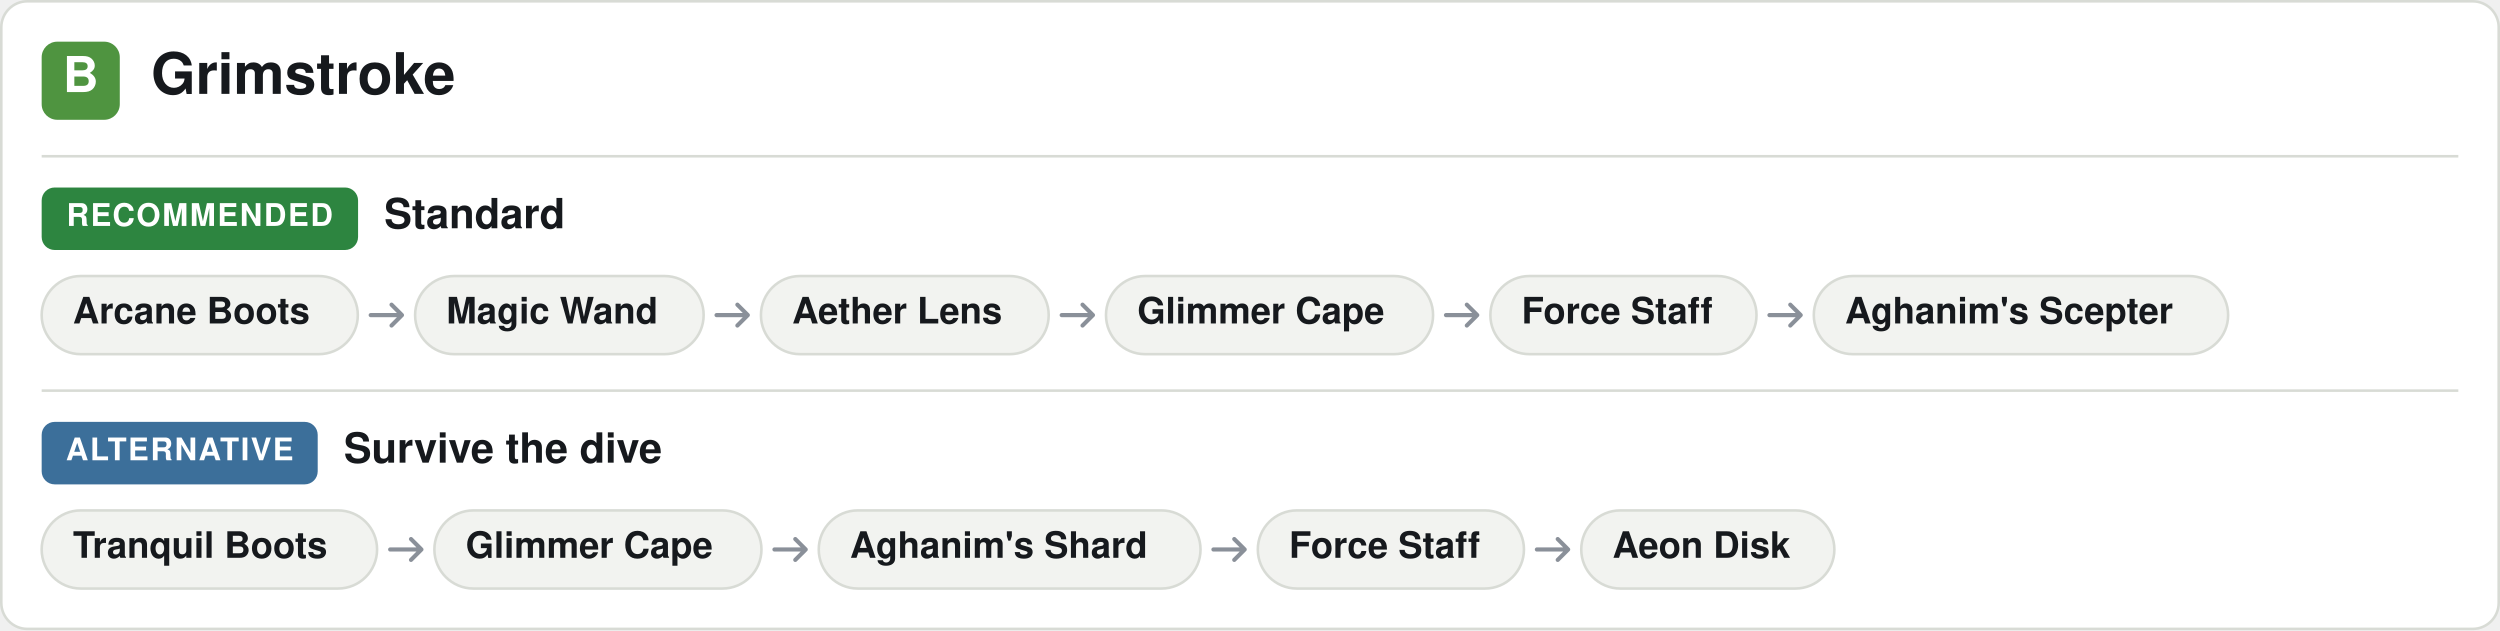
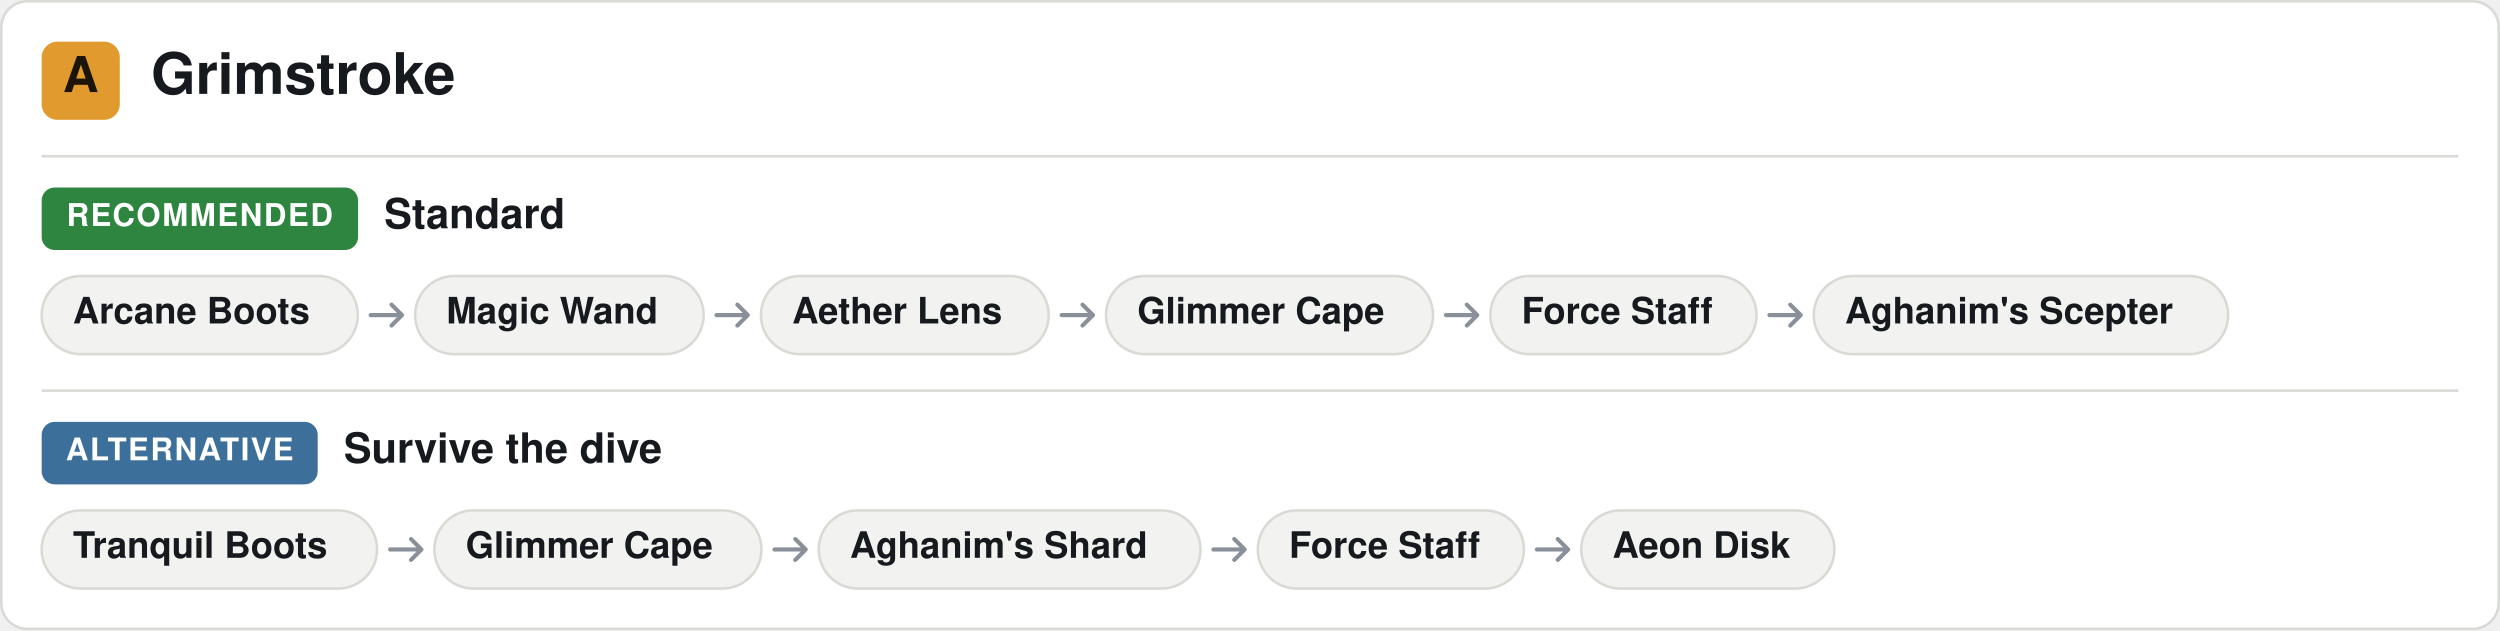
<svg xmlns="http://www.w3.org/2000/svg" viewBox="0 0 960 242" width="960" height="242" role="img" aria-label="Grimstroke builds for patch 7.42">
  <style>
.card{fill:#ffffff;stroke:#d8dbd5}
.pill{fill:#f2f3f0;stroke:#d8dbd5}
.ink{fill:#16191d}
.muted{fill:#5b6168}
.sep{stroke:#d8dbd5}
.up{fill:#2d8540}.down{fill:#b8352a}.steady{fill:#687079}.rework{fill:#7448ab}
.rec{fill:#2d8540}.alt{fill:#3c6f9a}
.arrow{stroke:#8a9099;fill:none}
@media (prefers-color-scheme: dark){
.card{fill:#1a1d22;stroke:#2b3037}
.pill{fill:#111317;stroke:#2b3037}
.ink{fill:#e6e8eb}
.muted{fill:#9ba2ab}
.sep{stroke:#2b3037}
.up{fill:#5cc46f}.down{fill:#ef6c60}.steady{fill:#9ba2ab}.rework{fill:#ad8ae3}
.rec{fill:#3f9a52}.alt{fill:#4f88b8}
.arrow{stroke:#6f767f}
}
text{font-family:'Segoe UI',Helvetica,Arial,sans-serif;font-weight:700}
</style>
  <rect class="card" x="0.5" y="0.5" width="959" height="241" rx="10" />
-   <rect x="16" y="16" width="30" height="30" rx="6" fill="#4f9440" />
-   <text x="31" y="31" fill="#ffffff" font-size="19" text-anchor="middle" dominant-baseline="central">B</text>
+   <rect x="16" y="16" width="30" height="30" rx="6" fill="#e09a2e" />
+   <text x="31" y="31" fill="#1c1406" font-size="19" text-anchor="middle" dominant-baseline="central">A</text>
  <text class="ink" x="58" y="31" font-size="22" dominant-baseline="central">Grimstroke</text>
  <line class="sep" x1="16" x2="944" y1="60" y2="60" />
  <rect class="rec" x="16" y="72" width="121.5" height="24" rx="5" />
  <text x="76.7" y="84" fill="#ffffff" font-size="12" letter-spacing="0.6" text-anchor="middle" dominant-baseline="central">RECOMMENDED</text>
  <text class="ink" x="147.5" y="84" font-size="16" dominant-baseline="central">Standard</text>
  <rect class="pill" x="16.0" y="106" width="121.4" height="30" rx="15.0" />
  <text class="ink" x="28.0" y="121.0" font-size="14" dominant-baseline="central">Arcane Boots</text>
  <path class="arrow" stroke-width="1.6" stroke-linecap="round" stroke-linejoin="round" d="M142.353,121.0 H154.353 M150.353,117.0 L154.353,121.0 L150.353,125.0" />
  <rect class="pill" x="159.4" y="106" width="110.8" height="30" rx="15.0" />
  <text class="ink" x="171.4" y="121.0" font-size="14" dominant-baseline="central">Magic Wand</text>
  <path class="arrow" stroke-width="1.6" stroke-linecap="round" stroke-linejoin="round" d="M275.157,121.0 H287.157 M283.157,117.0 L287.157,121.0 L283.157,125.0" />
  <rect class="pill" x="292.2" y="106" width="110.5" height="30" rx="15.0" />
  <text class="ink" x="304.2" y="121.0" font-size="14" dominant-baseline="central">Aether Lens</text>
  <path class="arrow" stroke-width="1.6" stroke-linecap="round" stroke-linejoin="round" d="M407.693,121.0 H419.693 M415.693,117.0 L419.693,121.0 L415.693,125.0" />
  <rect class="pill" x="424.7" y="106" width="125.6" height="30" rx="15.0" />
  <text class="ink" x="436.7" y="121.0" font-size="14" dominant-baseline="central">Glimmer Cape</text>
  <path class="arrow" stroke-width="1.6" stroke-linecap="round" stroke-linejoin="round" d="M555.26,121.0 H567.26 M563.26,117.0 L567.26,121.0 L563.26,125.0" />
  <rect class="pill" x="572.3" y="106" width="102.2" height="30" rx="15.0" />
  <text class="ink" x="584.3" y="121.0" font-size="14" dominant-baseline="central">Force Staff</text>
  <path class="arrow" stroke-width="1.6" stroke-linecap="round" stroke-linejoin="round" d="M679.47,121.0 H691.47 M687.47,117.0 L691.47,121.0 L687.47,125.0" />
  <rect class="pill" x="696.5" y="106" width="159.1" height="30" rx="15.0" />
  <text class="ink" x="708.5" y="121.0" font-size="14" dominant-baseline="central">Aghanim's Scepter</text>
  <line class="sep" x1="16" x2="944" y1="150" y2="150" />
  <rect class="alt" x="16" y="162" width="106.0" height="24" rx="5" />
  <text x="69.0" y="174" fill="#ffffff" font-size="12" letter-spacing="0.6" text-anchor="middle" dominant-baseline="central">ALTERNATIVE</text>
  <text class="ink" x="132.0" y="174" font-size="16" dominant-baseline="central">Survive the dive</text>
  <rect class="pill" x="16.0" y="196" width="128.8" height="30" rx="15.0" />
  <text class="ink" x="28.0" y="211.0" font-size="14" dominant-baseline="central">Tranquil Boots</text>
  <path class="arrow" stroke-width="1.6" stroke-linecap="round" stroke-linejoin="round" d="M149.827,211.0 H161.827 M157.827,207.0 L161.827,211.0 L157.827,215.0" />
  <rect class="pill" x="166.8" y="196" width="125.6" height="30" rx="15.0" />
  <text class="ink" x="178.8" y="211.0" font-size="14" dominant-baseline="central">Glimmer Cape</text>
  <path class="arrow" stroke-width="1.6" stroke-linecap="round" stroke-linejoin="round" d="M297.393,211.0 H309.393 M305.393,207.0 L309.393,211.0 L305.393,215.0" />
  <rect class="pill" x="314.4" y="196" width="146.6" height="30" rx="15.0" />
  <text class="ink" x="326.4" y="211.0" font-size="14" dominant-baseline="central">Aghanim's Shard</text>
  <path class="arrow" stroke-width="1.6" stroke-linecap="round" stroke-linejoin="round" d="M465.958,211.0 H477.958 M473.958,207.0 L477.958,211.0 L473.958,215.0" />
  <rect class="pill" x="483.0" y="196" width="102.2" height="30" rx="15.0" />
  <text class="ink" x="495.0" y="211.0" font-size="14" dominant-baseline="central">Force Staff</text>
  <path class="arrow" stroke-width="1.6" stroke-linecap="round" stroke-linejoin="round" d="M590.168,211.0 H602.168 M598.168,207.0 L602.168,211.0 L598.168,215.0" />
  <rect class="pill" x="607.2" y="196" width="97.2" height="30" rx="15.0" />
  <text class="ink" x="619.2" y="211.0" font-size="14" dominant-baseline="central">Aeon Disk</text>
</svg>
